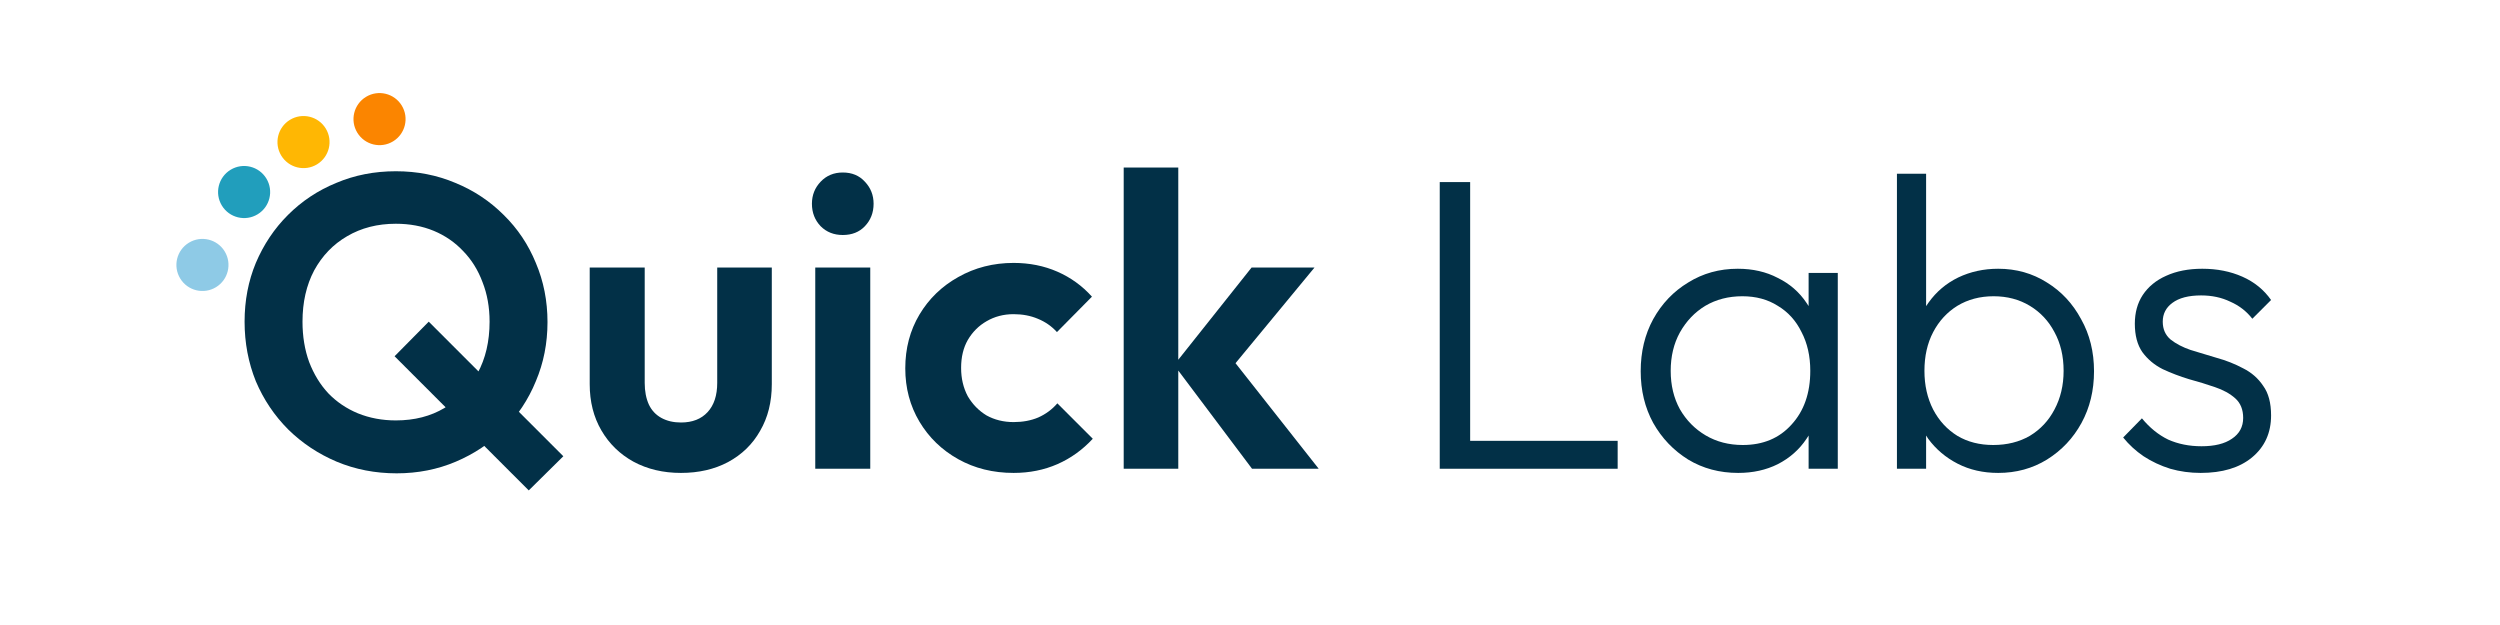
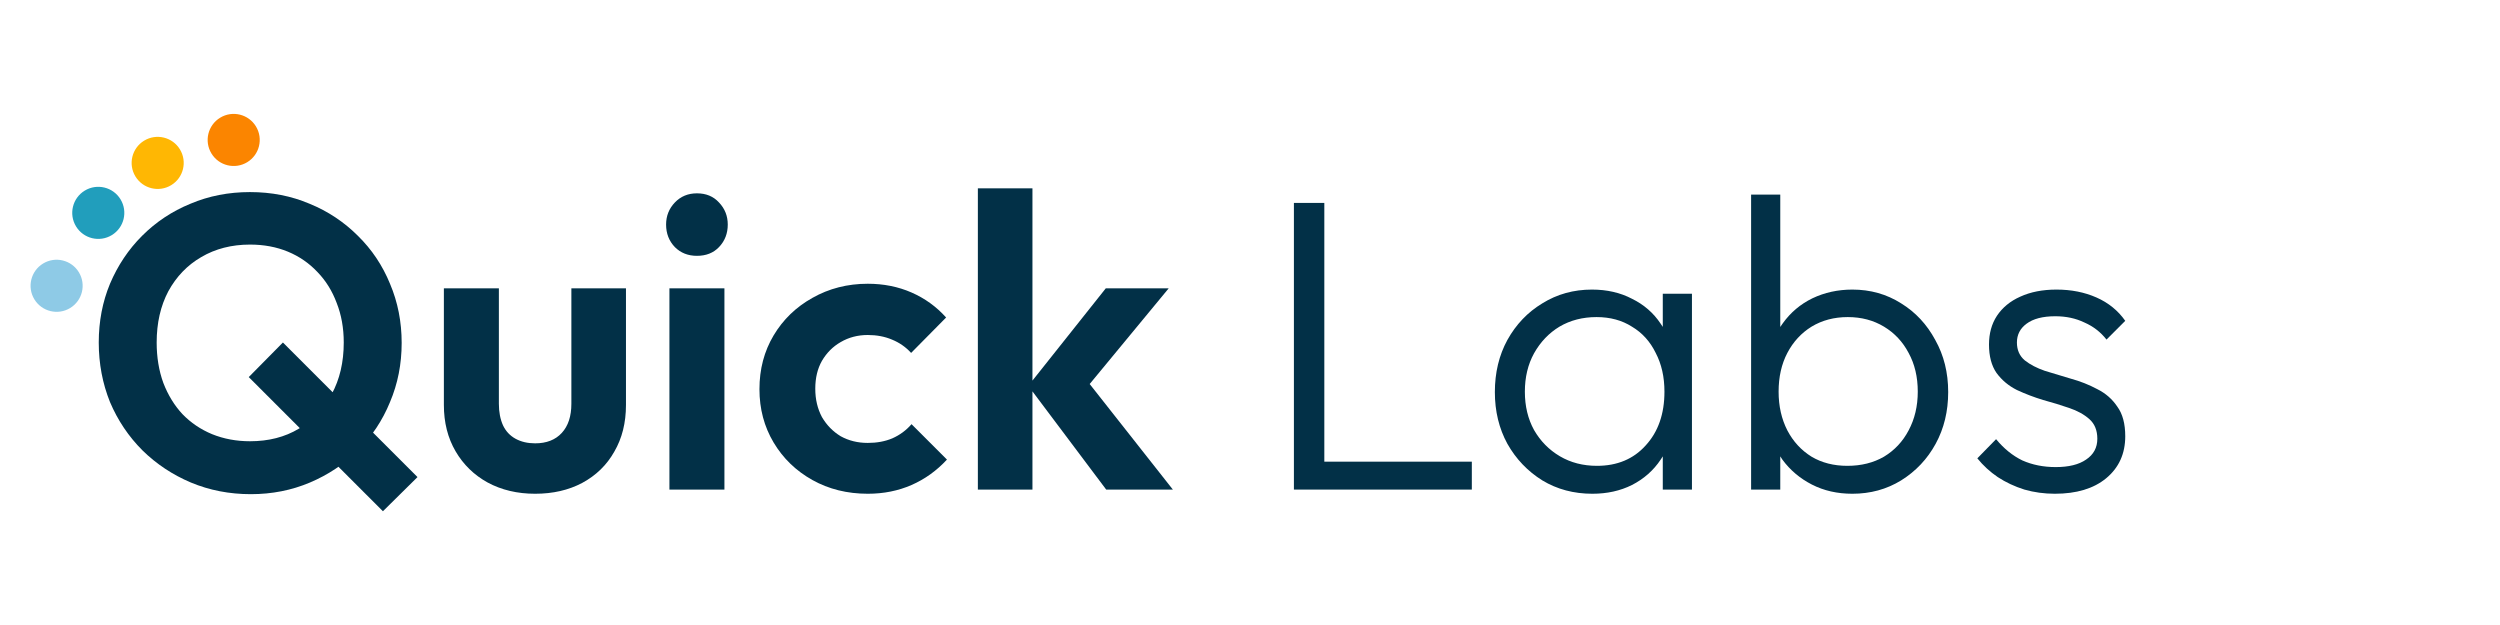
<svg xmlns="http://www.w3.org/2000/svg" width="240" height="60" viewBox="0 0 240 60" fill="none">
-   <path d="M38.08 45.44C36.027 45.44 34.107 45.067 32.32 44.32C30.56 43.573 29.013 42.547 27.68 41.24C26.347 39.907 25.307 38.36 24.56 36.6C23.84 34.813 23.48 32.907 23.48 30.88C23.48 28.853 23.84 26.973 24.56 25.24C25.307 23.48 26.333 21.947 27.64 20.64C28.973 19.307 30.52 18.28 32.28 17.56C34.04 16.813 35.947 16.44 38 16.44C40.053 16.44 41.96 16.813 43.72 17.56C45.48 18.28 47.027 19.307 48.36 20.64C49.693 21.947 50.72 23.48 51.44 25.24C52.187 27 52.56 28.893 52.56 30.92C52.56 32.947 52.187 34.84 51.44 36.6C50.72 38.36 49.693 39.907 48.36 41.24C47.053 42.547 45.52 43.573 43.76 44.32C42 45.067 40.107 45.44 38.08 45.44ZM38 40.36C39.787 40.36 41.347 39.96 42.68 39.16C44.04 38.36 45.093 37.253 45.84 35.84C46.613 34.427 47 32.773 47 30.88C47 29.493 46.773 28.227 46.32 27.08C45.893 25.933 45.28 24.947 44.48 24.12C43.68 23.267 42.733 22.613 41.64 22.16C40.547 21.707 39.333 21.48 38 21.48C36.24 21.48 34.68 21.88 33.32 22.68C31.987 23.453 30.933 24.547 30.16 25.96C29.413 27.373 29.04 29.013 29.04 30.88C29.04 32.293 29.253 33.587 29.68 34.76C30.133 35.933 30.747 36.933 31.52 37.76C32.32 38.587 33.267 39.227 34.36 39.68C35.48 40.133 36.693 40.36 38 40.36ZM50.76 47.08L37.88 34.2L41.16 30.88L54.08 43.8L50.76 47.08Z" fill="#023047" />
-   <path d="M65.373 45.4C63.666 45.4 62.146 45.04 60.812 44.32C59.506 43.6 58.479 42.6 57.733 41.32C56.986 40.04 56.612 38.56 56.612 36.88V25.68H61.892V36.76C61.892 37.56 62.026 38.253 62.292 38.84C62.559 39.4 62.959 39.827 63.492 40.12C64.026 40.413 64.653 40.56 65.373 40.56C66.466 40.56 67.319 40.227 67.933 39.56C68.546 38.893 68.853 37.96 68.853 36.76V25.68H74.093V36.88C74.093 38.587 73.719 40.08 72.972 41.36C72.252 42.64 71.226 43.64 69.892 44.36C68.586 45.053 67.079 45.4 65.373 45.4Z" fill="#023047" />
-   <path d="M78.265 45V25.68H83.545V45H78.265ZM80.905 22.56C80.052 22.56 79.345 22.28 78.785 21.72C78.225 21.133 77.945 20.413 77.945 19.56C77.945 18.733 78.225 18.027 78.785 17.44C79.345 16.853 80.052 16.56 80.905 16.56C81.785 16.56 82.492 16.853 83.025 17.44C83.585 18.027 83.865 18.733 83.865 19.56C83.865 20.413 83.585 21.133 83.025 21.72C82.492 22.28 81.785 22.56 80.905 22.56Z" fill="#023047" />
-   <path d="M97.307 45.4C95.334 45.4 93.561 44.96 91.987 44.08C90.414 43.2 89.174 42 88.267 40.48C87.361 38.96 86.907 37.253 86.907 35.36C86.907 33.44 87.361 31.72 88.267 30.2C89.174 28.68 90.414 27.48 91.987 26.6C93.587 25.693 95.361 25.24 97.307 25.24C98.827 25.24 100.227 25.52 101.507 26.08C102.787 26.64 103.894 27.44 104.827 28.48L101.467 31.88C100.961 31.32 100.347 30.893 99.627 30.6C98.934 30.307 98.16 30.16 97.307 30.16C96.347 30.16 95.481 30.387 94.707 30.84C93.96 31.267 93.361 31.867 92.907 32.64C92.481 33.387 92.267 34.28 92.267 35.32C92.267 36.333 92.481 37.24 92.907 38.04C93.361 38.813 93.96 39.427 94.707 39.88C95.481 40.307 96.347 40.52 97.307 40.52C98.187 40.52 98.974 40.373 99.667 40.08C100.387 39.76 101.001 39.307 101.507 38.72L104.907 42.12C103.921 43.187 102.787 44 101.507 44.56C100.227 45.12 98.827 45.4 97.307 45.4Z" fill="#023047" />
-   <path d="M120.195 45L112.715 35.04L120.155 25.68H126.195L117.475 36.24L117.675 33.68L126.595 45H120.195ZM107.875 45V16.08H113.115V45H107.875Z" fill="#023047" />
-   <path d="M138.215 45V17.48H141.135V45H138.215ZM140.135 45V42.32H155.295V45H140.135Z" fill="#023047" />
-   <path d="M166.867 45.4C165.081 45.4 163.481 44.973 162.067 44.12C160.654 43.24 159.534 42.067 158.707 40.6C157.907 39.133 157.507 37.48 157.507 35.64C157.507 33.773 157.907 32.107 158.707 30.64C159.534 29.147 160.654 27.973 162.067 27.12C163.481 26.24 165.067 25.8 166.827 25.8C168.267 25.8 169.547 26.093 170.667 26.68C171.814 27.24 172.734 28.04 173.427 29.08C174.147 30.093 174.587 31.28 174.747 32.64V38.52C174.587 39.88 174.147 41.08 173.427 42.12C172.734 43.16 171.814 43.973 170.667 44.56C169.547 45.12 168.281 45.4 166.867 45.4ZM167.307 42.72C169.254 42.72 170.814 42.067 171.987 40.76C173.187 39.453 173.787 37.733 173.787 35.6C173.787 34.187 173.507 32.947 172.947 31.88C172.414 30.787 171.654 29.947 170.667 29.36C169.707 28.747 168.574 28.44 167.267 28.44C165.934 28.44 164.747 28.747 163.707 29.36C162.694 29.973 161.881 30.827 161.267 31.92C160.681 32.987 160.387 34.213 160.387 35.6C160.387 36.987 160.681 38.213 161.267 39.28C161.881 40.347 162.707 41.187 163.747 41.8C164.787 42.413 165.974 42.72 167.307 42.72ZM173.627 45V39.96L174.187 35.32L173.627 30.8V26.2H176.427V45H173.627Z" fill="#023047" />
-   <path d="M191.826 45.4C190.386 45.4 189.092 45.107 187.946 44.52C186.799 43.933 185.852 43.133 185.106 42.12C184.386 41.08 183.946 39.88 183.786 38.52V32.64C183.946 31.253 184.399 30.053 185.146 29.04C185.892 28 186.839 27.2 187.986 26.64C189.159 26.08 190.439 25.8 191.826 25.8C193.559 25.8 195.119 26.24 196.506 27.12C197.892 27.973 198.986 29.147 199.786 30.64C200.612 32.107 201.026 33.773 201.026 35.64C201.026 37.48 200.626 39.133 199.826 40.6C199.026 42.067 197.919 43.24 196.506 44.12C195.119 44.973 193.559 45.4 191.826 45.4ZM191.346 42.72C192.679 42.72 193.852 42.427 194.866 41.84C195.879 41.227 196.666 40.387 197.226 39.32C197.812 38.227 198.106 36.987 198.106 35.6C198.106 34.187 197.812 32.947 197.226 31.88C196.666 30.813 195.879 29.973 194.866 29.36C193.852 28.747 192.692 28.44 191.386 28.44C190.079 28.44 188.919 28.747 187.906 29.36C186.919 29.973 186.146 30.813 185.586 31.88C185.026 32.947 184.746 34.187 184.746 35.6C184.746 36.987 185.026 38.227 185.586 39.32C186.146 40.387 186.919 41.227 187.906 41.84C188.892 42.427 190.039 42.72 191.346 42.72ZM182.106 45V16.68H184.906V30.8L184.346 35.32L184.906 39.96V45H182.106Z" fill="#023047" />
-   <path d="M211.264 45.4C210.251 45.4 209.277 45.267 208.344 45C207.411 44.707 206.557 44.307 205.784 43.8C205.037 43.293 204.384 42.693 203.824 42L205.624 40.16C206.371 41.067 207.211 41.747 208.144 42.2C209.104 42.627 210.171 42.84 211.344 42.84C212.597 42.84 213.571 42.6 214.264 42.12C214.984 41.64 215.344 40.973 215.344 40.12C215.344 39.32 215.091 38.693 214.584 38.24C214.077 37.787 213.424 37.427 212.624 37.16C211.851 36.893 211.024 36.64 210.144 36.4C209.264 36.133 208.424 35.813 207.624 35.44C206.824 35.04 206.171 34.493 205.664 33.8C205.184 33.107 204.944 32.2 204.944 31.08C204.944 30.013 205.197 29.093 205.704 28.32C206.237 27.52 206.984 26.907 207.944 26.48C208.931 26.027 210.091 25.8 211.424 25.8C212.837 25.8 214.117 26.053 215.264 26.56C216.411 27.067 217.331 27.813 218.024 28.8L216.224 30.6C215.664 29.88 214.957 29.333 214.104 28.96C213.277 28.56 212.344 28.36 211.304 28.36C210.104 28.36 209.184 28.6 208.544 29.08C207.931 29.533 207.624 30.133 207.624 30.88C207.624 31.6 207.877 32.173 208.384 32.6C208.891 33 209.531 33.333 210.304 33.6C211.104 33.84 211.944 34.093 212.824 34.36C213.704 34.6 214.544 34.933 215.344 35.36C216.144 35.76 216.784 36.32 217.264 37.04C217.771 37.733 218.024 38.68 218.024 39.88C218.024 41.56 217.411 42.907 216.184 43.92C214.984 44.907 213.344 45.4 211.264 45.4Z" fill="#023047" />
-   <circle cx="19.435" cy="25.435" r="2.5" transform="rotate(-31.3197 19.4352 25.4352)" fill="#8ECAE6" />
-   <circle cx="23.435" cy="18.435" r="2.5" transform="rotate(-31.3197 23.4352 18.4352)" fill="#219EBC" />
-   <circle cx="29.137" cy="13.639" r="2.5" transform="rotate(-31.3197 29.1374 13.6393)" fill="#FFB703" />
-   <circle cx="36.435" cy="11.435" r="2.5" transform="rotate(-31.3197 36.4352 11.4352)" fill="#FB8500" />
+   <path d="M24.08 47.44C22.027 47.44 20.107 47.067 18.32 46.32C16.56 45.573 15.013 44.547 13.68 43.24C12.347 41.907 11.307 40.36 10.56 38.6C9.84 36.813 9.48 34.907 9.48 32.88C9.48 30.853 9.84 28.973 10.56 27.24C11.307 25.48 12.333 23.947 13.64 22.64C14.973 21.307 16.52 20.28 18.28 19.56C20.04 18.813 21.947 18.44 24 18.44C26.053 18.44 27.96 18.813 29.72 19.56C31.48 20.28 33.027 21.307 34.36 22.64C35.693 23.947 36.72 25.48 37.44 27.24C38.187 29 38.56 30.893 38.56 32.92C38.56 34.947 38.187 36.84 37.44 38.6C36.72 40.36 35.693 41.907 34.36 43.24C33.053 44.547 31.52 45.573 29.76 46.32C28 47.067 26.107 47.44 24.08 47.44ZM24 42.36C25.787 42.36 27.347 41.96 28.68 41.16C30.04 40.36 31.093 39.253 31.84 37.84C32.613 36.427 33 34.773 33 32.88C33 31.493 32.773 30.227 32.32 29.08C31.893 27.933 31.28 26.947 30.48 26.12C29.68 25.267 28.733 24.613 27.64 24.16C26.547 23.707 25.333 23.48 24 23.48C22.24 23.48 20.68 23.88 19.32 24.68C17.987 25.453 16.933 26.547 16.16 27.96C15.413 29.373 15.04 31.013 15.04 32.88C15.04 34.293 15.253 35.587 15.68 36.76C16.133 37.933 16.747 38.933 17.52 39.76C18.32 40.587 19.267 41.227 20.36 41.68C21.48 42.133 22.693 42.36 24 42.36ZM36.76 49.08L23.88 36.2L27.16 32.88L40.08 45.8L36.76 49.08Z" fill="#023047" />
+   <path d="M51.373 47.4C49.666 47.4 48.146 47.04 46.812 46.32C45.506 45.6 44.479 44.6 43.733 43.32C42.986 42.04 42.612 40.56 42.612 38.88V27.68H47.892V38.76C47.892 39.56 48.026 40.253 48.292 40.84C48.559 41.4 48.959 41.827 49.492 42.12C50.026 42.413 50.653 42.56 51.373 42.56C52.466 42.56 53.319 42.227 53.932 41.56C54.546 40.893 54.852 39.96 54.852 38.76V27.68H60.093V38.88C60.093 40.587 59.719 42.08 58.972 43.36C58.252 44.64 57.226 45.64 55.892 46.36C54.586 47.053 53.079 47.4 51.373 47.4Z" fill="#023047" />
+   <path d="M64.265 47V27.68H69.545V47H64.265ZM66.905 24.56C66.052 24.56 65.345 24.28 64.785 23.72C64.225 23.133 63.945 22.413 63.945 21.56C63.945 20.733 64.225 20.027 64.785 19.44C65.345 18.853 66.052 18.56 66.905 18.56C67.785 18.56 68.492 18.853 69.025 19.44C69.585 20.027 69.865 20.733 69.865 21.56C69.865 22.413 69.585 23.133 69.025 23.72C68.492 24.28 67.785 24.56 66.905 24.56Z" fill="#023047" />
+   <path d="M83.307 47.4C81.334 47.4 79.561 46.96 77.987 46.08C76.414 45.2 75.174 44 74.267 42.48C73.361 40.96 72.907 39.253 72.907 37.36C72.907 35.44 73.361 33.72 74.267 32.2C75.174 30.68 76.414 29.48 77.987 28.6C79.587 27.693 81.361 27.24 83.307 27.24C84.827 27.24 86.227 27.52 87.507 28.08C88.787 28.64 89.894 29.44 90.827 30.48L87.467 33.88C86.96 33.32 86.347 32.893 85.627 32.6C84.934 32.307 84.16 32.16 83.307 32.16C82.347 32.16 81.481 32.387 80.707 32.84C79.96 33.267 79.361 33.867 78.907 34.64C78.481 35.387 78.267 36.28 78.267 37.32C78.267 38.333 78.481 39.24 78.907 40.04C79.361 40.813 79.96 41.427 80.707 41.88C81.481 42.307 82.347 42.52 83.307 42.52C84.187 42.52 84.974 42.373 85.667 42.08C86.387 41.76 87.001 41.307 87.507 40.72L90.907 44.12C89.921 45.187 88.787 46 87.507 46.56C86.227 47.12 84.827 47.4 83.307 47.4Z" fill="#023047" />
+   <path d="M106.195 47L98.715 37.04L106.155 27.68H112.195L103.475 38.24L103.675 35.68L112.595 47H106.195ZM93.875 47V18.08H99.115V47H93.875Z" fill="#023047" />
+   <path d="M124.215 47V19.48H127.135V47H124.215ZM126.135 47V44.32H141.295V47H126.135Z" fill="#023047" />
+   <path d="M152.867 47.4C151.081 47.4 149.481 46.973 148.067 46.12C146.654 45.24 145.534 44.067 144.707 42.6C143.907 41.133 143.507 39.48 143.507 37.64C143.507 35.773 143.907 34.107 144.707 32.64C145.534 31.147 146.654 29.973 148.067 29.12C149.481 28.24 151.067 27.8 152.827 27.8C154.267 27.8 155.547 28.093 156.667 28.68C157.814 29.24 158.734 30.04 159.427 31.08C160.147 32.093 160.587 33.28 160.747 34.64V40.52C160.587 41.88 160.147 43.08 159.427 44.12C158.734 45.16 157.814 45.973 156.667 46.56C155.547 47.12 154.281 47.4 152.867 47.4ZM153.307 44.72C155.254 44.72 156.814 44.067 157.987 42.76C159.187 41.453 159.787 39.733 159.787 37.6C159.787 36.187 159.507 34.947 158.947 33.88C158.414 32.787 157.654 31.947 156.667 31.36C155.707 30.747 154.574 30.44 153.267 30.44C151.934 30.44 150.747 30.747 149.707 31.36C148.694 31.973 147.881 32.827 147.267 33.92C146.681 34.987 146.387 36.213 146.387 37.6C146.387 38.987 146.681 40.213 147.267 41.28C147.881 42.347 148.707 43.187 149.747 43.8C150.787 44.413 151.974 44.72 153.307 44.72ZM159.627 47V41.96L160.187 37.32L159.627 32.8V28.2H162.427V47H159.627Z" fill="#023047" />
+   <path d="M177.826 47.4C176.386 47.4 175.092 47.107 173.946 46.52C172.799 45.933 171.852 45.133 171.106 44.12C170.386 43.08 169.946 41.88 169.786 40.52V34.64C169.946 33.253 170.399 32.053 171.146 31.04C171.892 30 172.839 29.2 173.986 28.64C175.159 28.08 176.439 27.8 177.826 27.8C179.559 27.8 181.119 28.24 182.506 29.12C183.892 29.973 184.986 31.147 185.786 32.64C186.612 34.107 187.026 35.773 187.026 37.64C187.026 39.48 186.626 41.133 185.826 42.6C185.026 44.067 183.919 45.24 182.506 46.12C181.119 46.973 179.559 47.4 177.826 47.4ZM177.346 44.72C178.679 44.72 179.852 44.427 180.866 43.84C181.879 43.227 182.666 42.387 183.226 41.32C183.812 40.227 184.106 38.987 184.106 37.6C184.106 36.187 183.812 34.947 183.226 33.88C182.666 32.813 181.879 31.973 180.866 31.36C179.852 30.747 178.692 30.44 177.386 30.44C176.079 30.44 174.919 30.747 173.906 31.36C172.919 31.973 172.146 32.813 171.586 33.88C171.026 34.947 170.746 36.187 170.746 37.6C170.746 38.987 171.026 40.227 171.586 41.32C172.146 42.387 172.919 43.227 173.906 43.84C174.892 44.427 176.039 44.72 177.346 44.72ZM168.106 47V18.68H170.906V32.8L170.346 37.32L170.906 41.96V47H168.106Z" fill="#023047" />
+   <path d="M197.264 47.4C196.251 47.4 195.277 47.267 194.344 47C193.411 46.707 192.557 46.307 191.784 45.8C191.037 45.293 190.384 44.693 189.824 44L191.624 42.16C192.371 43.067 193.211 43.747 194.144 44.2C195.104 44.627 196.171 44.84 197.344 44.84C198.597 44.84 199.571 44.6 200.264 44.12C200.984 43.64 201.344 42.973 201.344 42.12C201.344 41.32 201.091 40.693 200.584 40.24C200.077 39.787 199.424 39.427 198.624 39.16C197.851 38.893 197.024 38.64 196.144 38.4C195.264 38.133 194.424 37.813 193.624 37.44C192.824 37.04 192.171 36.493 191.664 35.8C191.184 35.107 190.944 34.2 190.944 33.08C190.944 32.013 191.197 31.093 191.704 30.32C192.237 29.52 192.984 28.907 193.944 28.48C194.931 28.027 196.091 27.8 197.424 27.8C198.837 27.8 200.117 28.053 201.264 28.56C202.411 29.067 203.331 29.813 204.024 30.8L202.224 32.6C201.664 31.88 200.957 31.333 200.104 30.96C199.277 30.56 198.344 30.36 197.304 30.36C196.104 30.36 195.184 30.6 194.544 31.08C193.931 31.533 193.624 32.133 193.624 32.88C193.624 33.6 193.877 34.173 194.384 34.6C194.891 35 195.531 35.333 196.304 35.6C197.104 35.84 197.944 36.093 198.824 36.36C199.704 36.6 200.544 36.933 201.344 37.36C202.144 37.76 202.784 38.32 203.264 39.04C203.771 39.733 204.024 40.68 204.024 41.88C204.024 43.56 203.411 44.907 202.184 45.92C200.984 46.907 199.344 47.4 197.264 47.4Z" fill="#023047" />
+   <circle cx="5.435" cy="27.435" r="2.5" transform="rotate(-31.3197 5.43523 27.4352)" fill="#8ECAE6" />
+   <circle cx="9.435" cy="20.435" r="2.5" transform="rotate(-31.3197 9.43523 20.4352)" fill="#219EBC" />
+   <circle cx="15.137" cy="15.639" r="2.5" transform="rotate(-31.3197 15.1374 15.6393)" fill="#FFB703" />
+   <circle cx="22.435" cy="13.435" r="2.5" transform="rotate(-31.3197 22.4352 13.4352)" fill="#FB8500" />
</svg>
